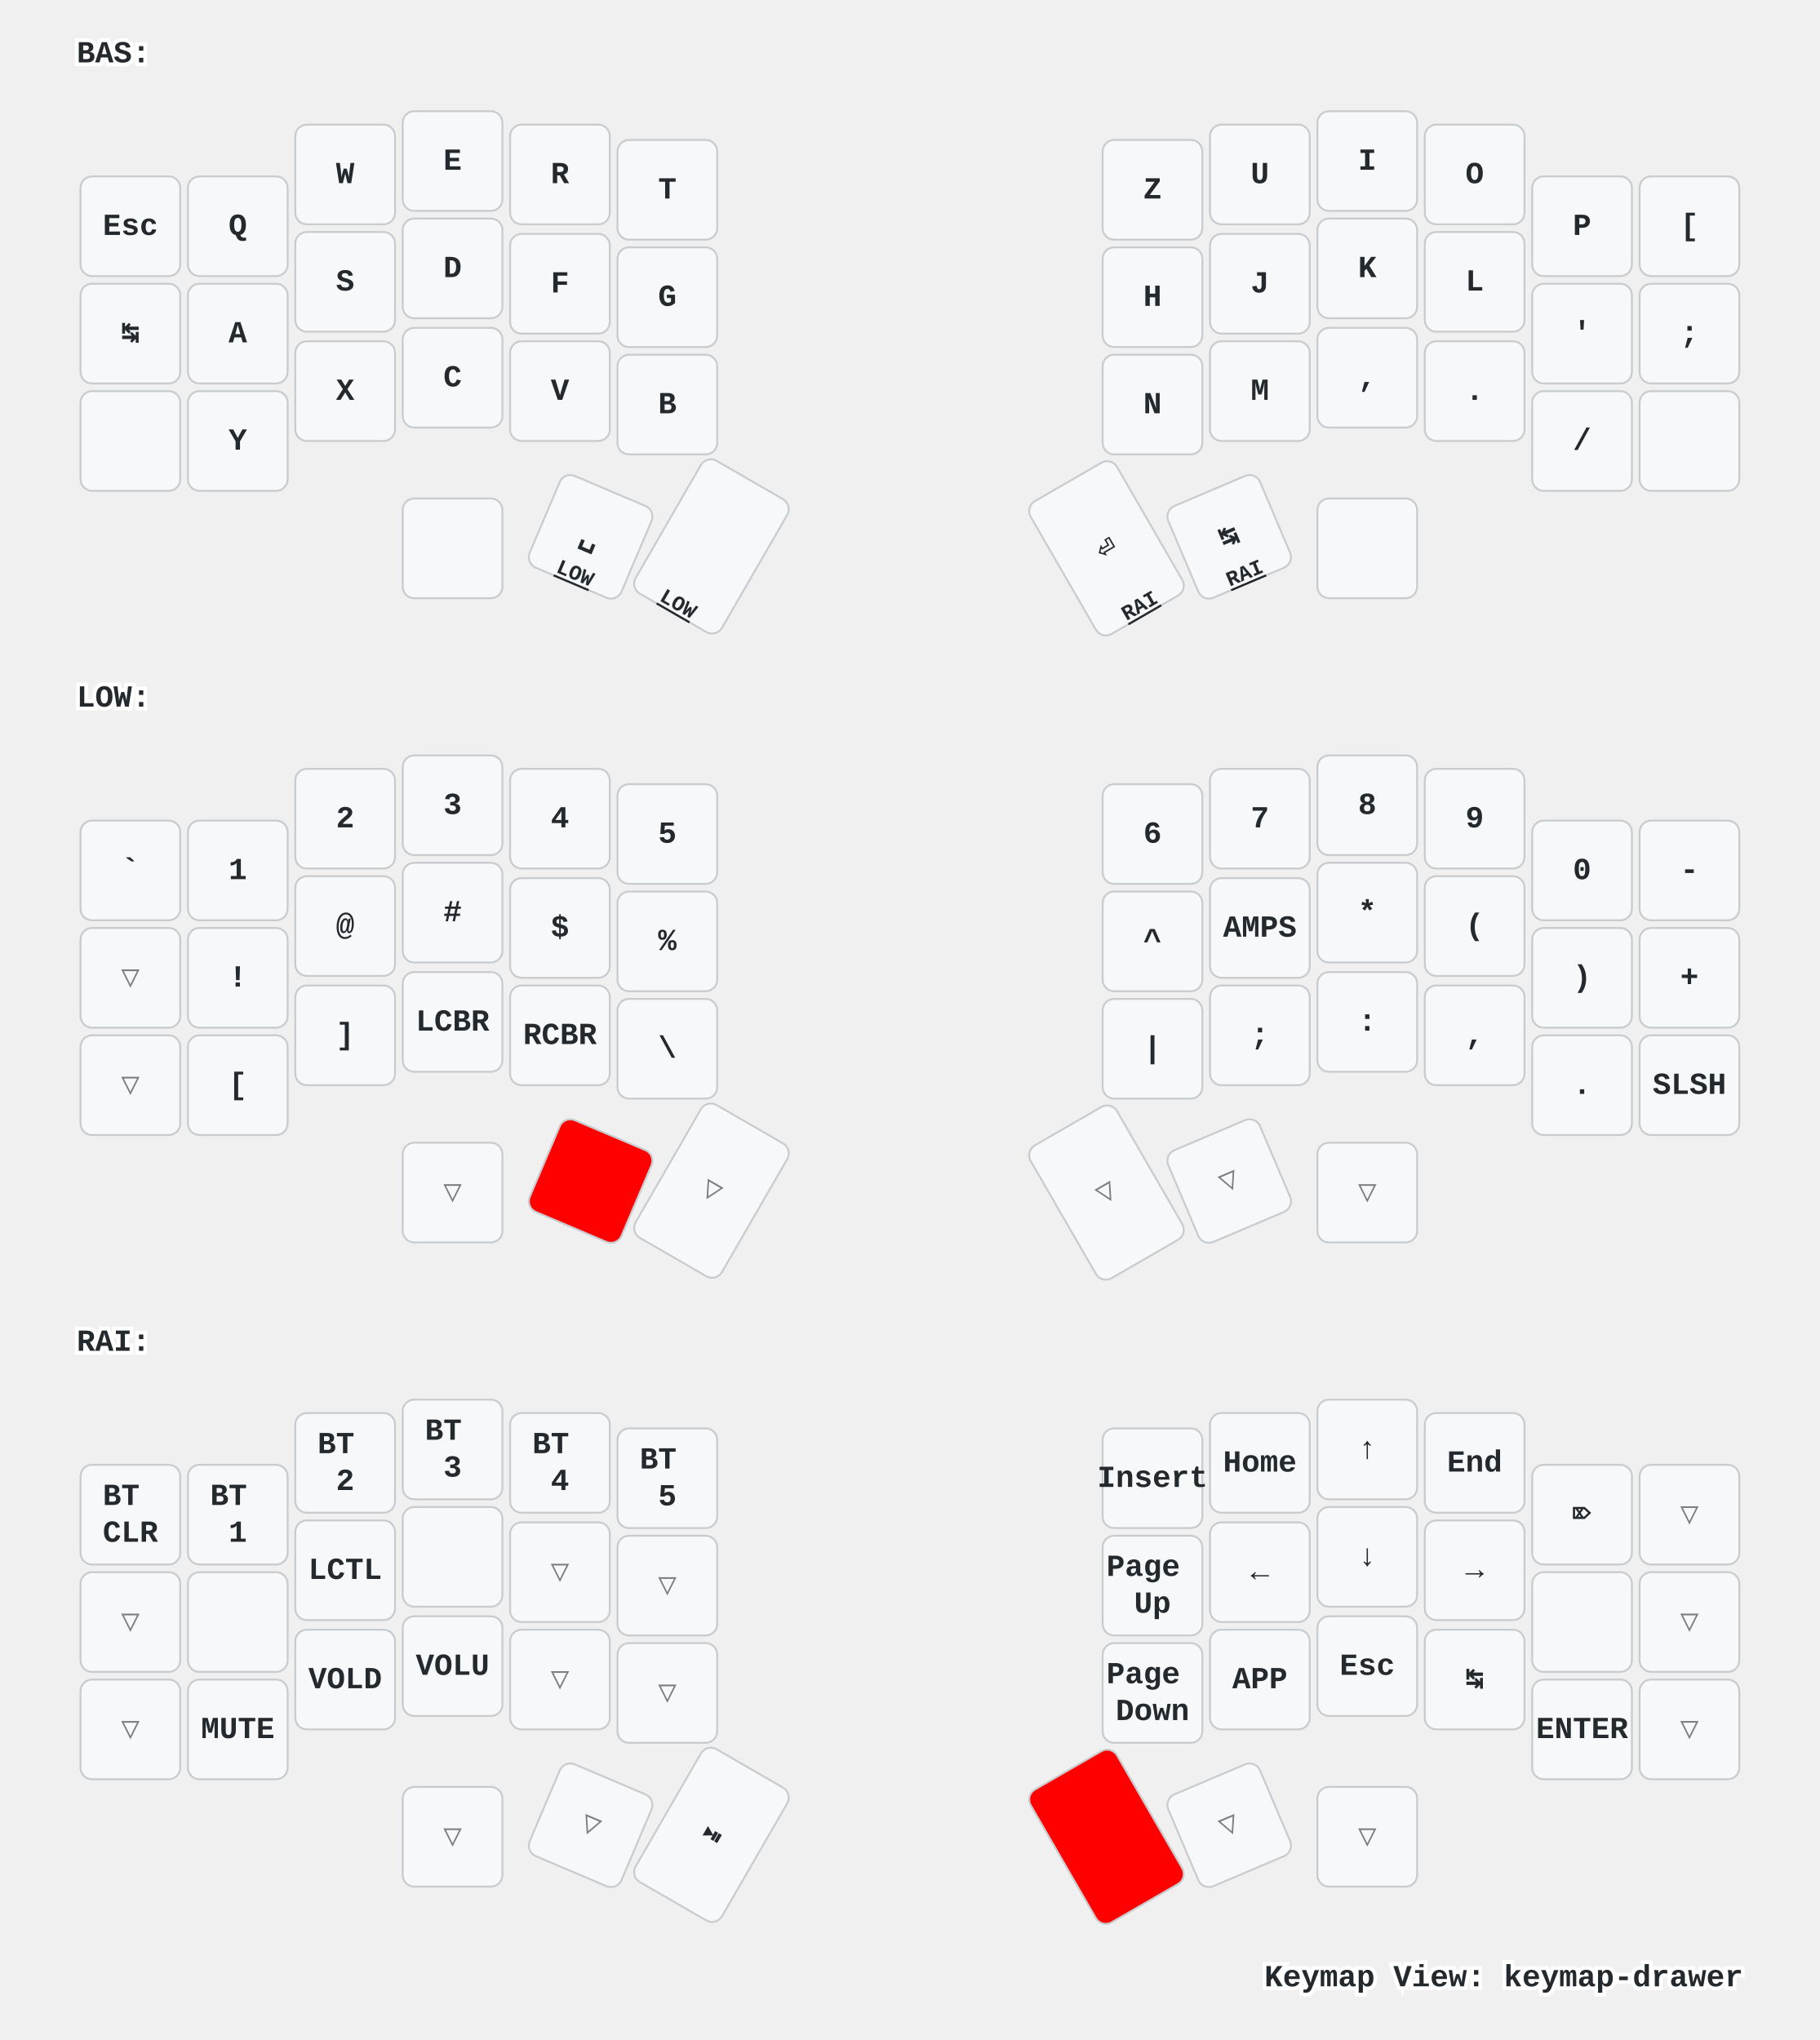
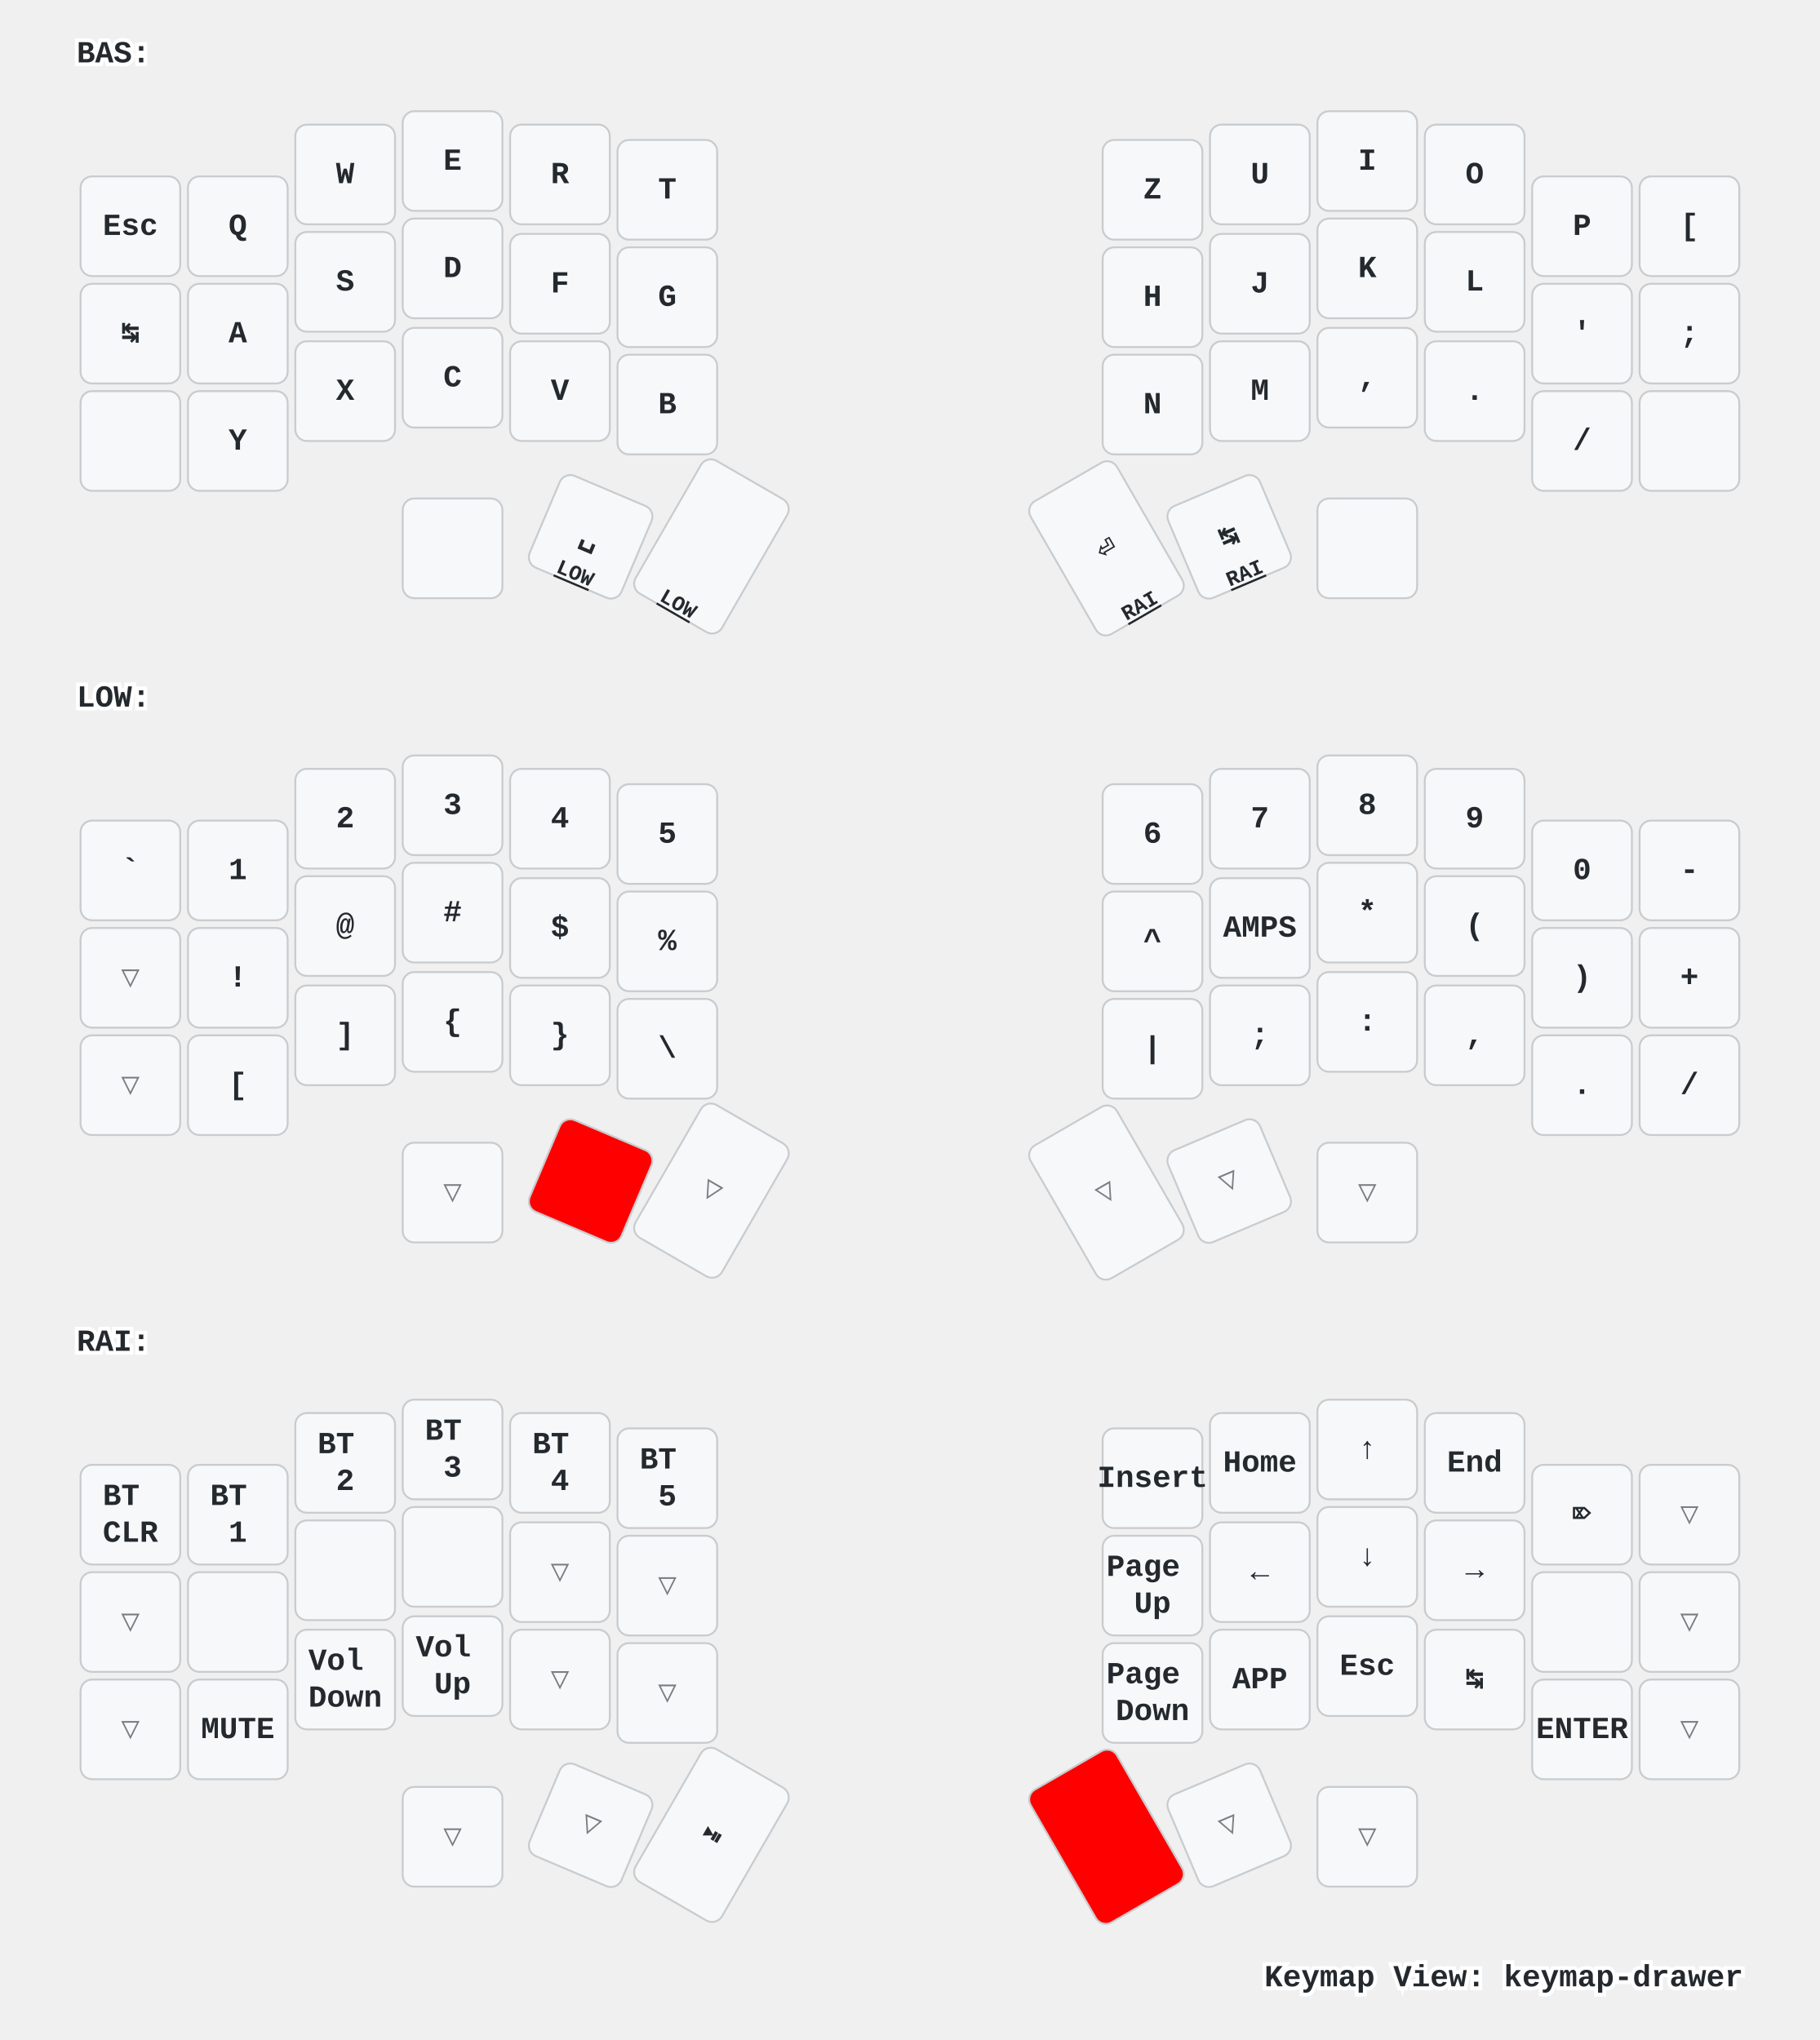
<svg xmlns="http://www.w3.org/2000/svg" xmlns:xlink="http://www.w3.org/1999/xlink" width="949" height="1064" viewBox="0 0 949 1064" class="keymap">
  <defs>/* start glyphs */
<svg id="mdi:apple-keyboard-command">
      <svg id="mdi-apple-keyboard-command" viewBox="0 0 24 24">
        <path d="M6,2A4,4 0 0,1 10,6V8H14V6A4,4 0 0,1 18,2A4,4 0 0,1 22,6A4,4 0 0,1 18,10H16V14H18A4,4 0 0,1 22,18A4,4 0 0,1 18,22A4,4 0 0,1 14,18V16H10V18A4,4 0 0,1 6,22A4,4 0 0,1 2,18A4,4 0 0,1 6,14H8V10H6A4,4 0 0,1 2,6A4,4 0 0,1 6,2M16,18A2,2 0 0,0 18,20A2,2 0 0,0 20,18A2,2 0 0,0 18,16H16V18M14,10H10V14H14V10M6,16A2,2 0 0,0 4,18A2,2 0 0,0 6,20A2,2 0 0,0 8,18V16H6M8,6A2,2 0 0,0 6,4A2,2 0 0,0 4,6A2,2 0 0,0 6,8H8V6M18,8A2,2 0 0,0 20,6A2,2 0 0,0 18,4A2,2 0 0,0 16,6V8H18Z" />
      </svg>
    </svg>
    <svg id="mdi:apple-keyboard-control">
      <svg id="mdi-apple-keyboard-control" viewBox="0 0 24 24">
        <path d="M19.78,11.78L18.36,13.19L12,6.83L5.64,13.19L4.22,11.78L12,4L19.78,11.78Z" />
      </svg>
    </svg>
    <svg id="mdi:apple-keyboard-option">
      <svg id="mdi-apple-keyboard-option" viewBox="0 0 24 24">
        <path d="M3,4H9.11L16.15,18H21V20H14.88L7.84,6H3V4M14,4H21V6H14V4Z" />
      </svg>
    </svg>
    <svg id="mdi:apple-keyboard-shift">
      <svg id="mdi-apple-keyboard-shift" viewBox="0 0 24 24">
        <path d="M15,18V12H17.17L12,6.83L6.83,12H9V18H15M12,4L22,14H17V20H7V14H2L12,4Z" />
      </svg>
    </svg>
    <svg id="mdi:backspace-outline">
      <svg id="mdi-backspace-outline" viewBox="0 0 24 24">
        <path d="M19,15.59L17.59,17L14,13.41L10.41,17L9,15.59L12.59,12L9,8.41L10.41,7L14,10.59L17.59,7L19,8.41L15.41,12L19,15.59M22,3A2,2 0 0,1 24,5V19A2,2 0 0,1 22,21H7C6.31,21 5.77,20.64 5.41,20.11L0,12L5.41,3.88C5.77,3.35 6.31,3 7,3H22M22,5H7L2.28,12L7,19H22V5Z" />
      </svg>
    </svg>
  </defs>/* end glyphs */
<style>/* inherit to force styles through use tags */
svg path {
    fill: inherit;
}

/* font and background color specifications */
svg.keymap {
    font-family: SFMono-Regular,Consolas,Liberation Mono,Menlo,monospace;
    font-size: 14px;
    font-kerning: normal;
    text-rendering: optimizeLegibility;
    fill: #24292e;
}

/* default key styling */
rect.key {
    fill: #f6f8fa;
}

rect.key, rect.combo {
    stroke: #c9cccf;
    stroke-width: 1;
}

/* default key side styling, only used is draw_key_sides is set */
rect.side {
    filter: brightness(90%);
}

/* color accent for combo boxes */
rect.combo, rect.combo-separate {
    fill: #cdf;
}

/* color accent for held keys */
rect.held, rect.combo.held {
    fill: #fdd;
}

/* color accent for ghost (optional) keys */
rect.ghost, rect.combo.ghost {
    stroke-dasharray: 4, 4;
    stroke-width: 2;
}

text {
    text-anchor: middle;
    dominant-baseline: middle;
}

/* styling for layer labels */
text.label {
    font-weight: bold;
    text-anchor: start;
    stroke: white;
    stroke-width: 4;
    paint-order: stroke;
}

/* styling for optional footer */
text.footer {
    text-anchor: end;
    dominant-baseline: auto;
    stroke: white;
    stroke-width: 4;
    paint-order: stroke;
}

/* styling for combo tap, and key non-tap label text */
text.combo, text.hold, text.shifted, text.left, text.right {
    font-size: 11px;
}

text.hold {
    text-anchor: middle;
    dominant-baseline: auto;
}

text.shifted {
    text-anchor: middle;
    dominant-baseline: hanging;
}

text.left {
    text-anchor: start;
}

text.right {
    text-anchor: end;
}

text.layer-activator {
    text-decoration: underline;
}

/* styling for hold/shifted label text in combo box */
text.combo.hold, text.combo.shifted, text.combo.left, text.combo.right {
    font-size: 8px;
}

/* lighter symbol for transparent keys */
text.trans {
    fill: #7b7e81;
}

/* styling for combo dendrons */
path.combo {
    stroke-width: 1;
    stroke: gray;
    fill: none;
}

/* Start Tabler Icons Cleanup */
/* cannot use height/width with glyphs */
.icon-tabler &gt; path {
    fill: inherit;
    stroke: inherit;
    stroke-width: 2;
}
/* hide tabler's default box */
.icon-tabler &gt; path[stroke="none"][fill="none"] {
    visibility: hidden;
}
/* End Tabler Icons Cleanup */

/* For default sytles, see https://github.com/caksoylar/keymap-drawer/blob/main/keymap_drawer/config.py#L85 */

svg.keymap {
  font-family: Ubuntu Mono, Inconsolata, Consolas, Liberation Mono, Menlo, monospace;
  font-size: 16px;
  font-weight: bold;
  text-rendering: optimizeLegibility;
}

/* Color accent for held keys
red = #f00
green = #0f0
blue = #00f
yellow = #ff0
cyan = #0ff
magenta = #f0f
white = #fff
black = #000
grey = #888
light grey = #ccc
#ffc
*/
rect.held, rect.combo.held {
    fill: #f00;
}

/* Technique borrowed and extended from https://github.com/englmaxi/zmk-config/blob/master/keymap-drawer/config.yaml */
.sym_sub_text.tap {
  translate: -5px 2px;
  font-size: 20px;
}
.sym_sub_text.shifted {
  translate: 10px 13px;
  font-size: 10px;
  opacity: 1.0;
}
.combo.sym_sub_text.tap {
  translate: -1px 1px;
}
.combo.sym_sub_text.shifted {
  translate: 7px 5px;
  font-size: 10px;
  opacity: 1.0;
}

/* Toggle */
.toggle.shifted {
  translate: -10px 12px;
}

.toggle.hold {
  translate: 13px -23px;
}

/* Variant for tap-dances */
.tap_dance.tap {
  translate: -7px 0px;
  font-size: 12px;
}
.tap_dance.shifted {
  translate: 7px 17px;
  font-size: 12px;
  opacity: 1.0;
}

/* Variant for symbol next to symbol */
.sym_by_sym.tap {
  translate: -6px 0px;
}
.sym_by_sym.shifted {
  translate: 10px 12px;
  opacity: 1.0;
}

.combo.sym_by_sym.tap {
  translate: -35px 0px;
}
.combo.sym_by_sym.shifted {
  translate: 35px 20px;
  opacity: 1.0;
}

.combo.sym_by_sym.hold {
  visibility: hidden;
}

/* hide hold box for combo sym_by_sym */
.combo.sym_by_sym.hold &gt; path[stroke="none"][fill="none"] {
  visibility: hidden;
}
</style>
  <g transform="translate(40, 0)" class="layer-BAS">
    <text x="0" y="28" class="label" id="BAS">BAS:</text>
    <g transform="translate(0, 56)">
      <g transform="translate(28, 62)" class="key keypos-0">
        <rect rx="6" ry="6" x="-26" y="-26" width="52" height="52" class="key" />
        <text x="0" y="0" class="key tap">Esc</text>
      </g>
      <g transform="translate(84, 62)" class="key keypos-1">
        <rect rx="6" ry="6" x="-26" y="-26" width="52" height="52" class="key" />
        <text x="0" y="0" class="key tap">Q</text>
      </g>
      <g transform="translate(140, 35)" class="key keypos-2">
        <rect rx="6" ry="6" x="-26" y="-26" width="52" height="52" class="key" />
        <text x="0" y="0" class="key tap">W</text>
      </g>
      <g transform="translate(196, 28)" class="key keypos-3">
        <rect rx="6" ry="6" x="-26" y="-26" width="52" height="52" class="key" />
        <text x="0" y="0" class="key tap">E</text>
      </g>
      <g transform="translate(252, 35)" class="key keypos-4">
        <rect rx="6" ry="6" x="-26" y="-26" width="52" height="52" class="key" />
        <text x="0" y="0" class="key tap">R</text>
      </g>
      <g transform="translate(308, 43)" class="key keypos-5">
        <rect rx="6" ry="6" x="-26" y="-26" width="52" height="52" class="key" />
        <text x="0" y="0" class="key tap">T</text>
      </g>
      <g transform="translate(561, 43)" class="key keypos-6">
        <rect rx="6" ry="6" x="-26" y="-26" width="52" height="52" class="key" />
        <text x="0" y="0" class="key tap">Z</text>
      </g>
      <g transform="translate(617, 35)" class="key keypos-7">
        <rect rx="6" ry="6" x="-26" y="-26" width="52" height="52" class="key" />
        <text x="0" y="0" class="key tap">U</text>
      </g>
      <g transform="translate(673, 28)" class="key keypos-8">
        <rect rx="6" ry="6" x="-26" y="-26" width="52" height="52" class="key" />
        <text x="0" y="0" class="key tap">I</text>
      </g>
      <g transform="translate(729, 35)" class="key keypos-9">
        <rect rx="6" ry="6" x="-26" y="-26" width="52" height="52" class="key" />
        <text x="0" y="0" class="key tap">O</text>
      </g>
      <g transform="translate(785, 62)" class="key keypos-10">
        <rect rx="6" ry="6" x="-26" y="-26" width="52" height="52" class="key" />
        <text x="0" y="0" class="key tap">P</text>
      </g>
      <g transform="translate(841, 62)" class="key keypos-11">
        <rect rx="6" ry="6" x="-26" y="-26" width="52" height="52" class="key" />
        <text x="0" y="0" class="key tap">[</text>
      </g>
      <g transform="translate(28, 118)" class="key keypos-12">
        <rect rx="6" ry="6" x="-26" y="-26" width="52" height="52" class="key" />
        <text x="0" y="0" class="key tap">↹</text>
      </g>
      <g transform="translate(84, 118)" class="key keypos-13">
        <rect rx="6" ry="6" x="-26" y="-26" width="52" height="52" class="key" />
        <text x="0" y="0" class="key tap">A</text>
      </g>
      <g transform="translate(140, 91)" class="key keypos-14">
        <rect rx="6" ry="6" x="-26" y="-26" width="52" height="52" class="key" />
        <text x="0" y="0" class="key tap">S</text>
      </g>
      <g transform="translate(196, 84)" class="key keypos-15">
        <rect rx="6" ry="6" x="-26" y="-26" width="52" height="52" class="key" />
        <text x="0" y="0" class="key tap">D</text>
      </g>
      <g transform="translate(252, 92)" class="key keypos-16">
        <rect rx="6" ry="6" x="-26" y="-26" width="52" height="52" class="key" />
        <text x="0" y="0" class="key tap">F</text>
      </g>
      <g transform="translate(308, 99)" class="key keypos-17">
        <rect rx="6" ry="6" x="-26" y="-26" width="52" height="52" class="key" />
        <text x="0" y="0" class="key tap">G</text>
      </g>
      <g transform="translate(561, 99)" class="key keypos-18">
        <rect rx="6" ry="6" x="-26" y="-26" width="52" height="52" class="key" />
        <text x="0" y="0" class="key tap">H</text>
      </g>
      <g transform="translate(617, 92)" class="key keypos-19">
        <rect rx="6" ry="6" x="-26" y="-26" width="52" height="52" class="key" />
        <text x="0" y="0" class="key tap">J</text>
      </g>
      <g transform="translate(673, 84)" class="key keypos-20">
        <rect rx="6" ry="6" x="-26" y="-26" width="52" height="52" class="key" />
        <text x="0" y="0" class="key tap">K</text>
      </g>
      <g transform="translate(729, 91)" class="key keypos-21">
        <rect rx="6" ry="6" x="-26" y="-26" width="52" height="52" class="key" />
        <text x="0" y="0" class="key tap">L</text>
      </g>
      <g transform="translate(785, 118)" class="key keypos-22">
        <rect rx="6" ry="6" x="-26" y="-26" width="52" height="52" class="key" />
        <text x="0" y="0" class="key tap">'</text>
      </g>
      <g transform="translate(841, 118)" class="key keypos-23">
        <rect rx="6" ry="6" x="-26" y="-26" width="52" height="52" class="key" />
        <text x="0" y="0" class="key tap">;</text>
      </g>
      <g transform="translate(28, 174)" class="key keypos-24">
        <rect rx="6" ry="6" x="-26" y="-26" width="52" height="52" class="key" />
        <use href="#mdi:apple-keyboard-control" xlink:href="#mdi:apple-keyboard-control" x="-9" y="-9" height="18" width="18.0" class="key tap glyph mdi:apple-keyboard-control" />
      </g>
      <g transform="translate(84, 174)" class="key keypos-25">
        <rect rx="6" ry="6" x="-26" y="-26" width="52" height="52" class="key" />
        <text x="0" y="0" class="key tap">Y</text>
      </g>
      <g transform="translate(140, 148)" class="key keypos-26">
        <rect rx="6" ry="6" x="-26" y="-26" width="52" height="52" class="key" />
        <text x="0" y="0" class="key tap">X</text>
      </g>
      <g transform="translate(196, 141)" class="key keypos-27">
        <rect rx="6" ry="6" x="-26" y="-26" width="52" height="52" class="key" />
        <text x="0" y="0" class="key tap">C</text>
      </g>
      <g transform="translate(252, 148)" class="key keypos-28">
        <rect rx="6" ry="6" x="-26" y="-26" width="52" height="52" class="key" />
        <text x="0" y="0" class="key tap">V</text>
      </g>
      <g transform="translate(308, 155)" class="key keypos-29">
        <rect rx="6" ry="6" x="-26" y="-26" width="52" height="52" class="key" />
        <text x="0" y="0" class="key tap">B</text>
      </g>
      <g transform="translate(561, 155)" class="key keypos-30">
        <rect rx="6" ry="6" x="-26" y="-26" width="52" height="52" class="key" />
        <text x="0" y="0" class="key tap">N</text>
      </g>
      <g transform="translate(617, 148)" class="key keypos-31">
        <rect rx="6" ry="6" x="-26" y="-26" width="52" height="52" class="key" />
        <text x="0" y="0" class="key tap">M</text>
      </g>
      <g transform="translate(673, 141)" class="key keypos-32">
        <rect rx="6" ry="6" x="-26" y="-26" width="52" height="52" class="key" />
        <text x="0" y="0" class="key tap">,</text>
      </g>
      <g transform="translate(729, 148)" class="key keypos-33">
        <rect rx="6" ry="6" x="-26" y="-26" width="52" height="52" class="key" />
        <text x="0" y="0" class="key tap">.</text>
      </g>
      <g transform="translate(785, 174)" class="key keypos-34">
        <rect rx="6" ry="6" x="-26" y="-26" width="52" height="52" class="key" />
        <text x="0" y="0" class="key tap">/</text>
      </g>
      <g transform="translate(841, 174)" class="key keypos-35">
        <rect rx="6" ry="6" x="-26" y="-26" width="52" height="52" class="key" />
        <use href="#mdi:apple-keyboard-control" xlink:href="#mdi:apple-keyboard-control" x="-9" y="-9" height="18" width="18.0" class="key tap glyph mdi:apple-keyboard-control" />
      </g>
      <g transform="translate(196, 230)" class="key keypos-36">
        <rect rx="6" ry="6" x="-26" y="-26" width="52" height="52" class="key" />
        <use href="#mdi:apple-keyboard-command" xlink:href="#mdi:apple-keyboard-command" x="-9" y="-9" height="18" width="18.0" class="key tap glyph mdi:apple-keyboard-command" />
      </g>
      <g transform="translate(268, 224) rotate(23.0)" class="key keypos-37">
        <rect rx="6" ry="6" x="-26" y="-26" width="52" height="52" class="key" />
        <text x="0" y="0" class="key tap">␣</text>
        <a href="#LOW">
          <text x="0" y="24" class="key hold layer-activator">LOW</text>
        </a>
      </g>
      <g transform="translate(331, 229) rotate(30.0)" class="key keypos-38">
        <rect rx="6" ry="6" x="-26" y="-40" width="52" height="80" class="key" />
        <use href="#mdi:backspace-outline" xlink:href="#mdi:backspace-outline" x="-9" y="-9" height="18" width="18.0" class="key tap glyph mdi:backspace-outline" />
        <a href="#LOW">
          <text x="0" y="38" class="key hold layer-activator">LOW</text>
        </a>
      </g>
      <g transform="translate(537, 230) rotate(-30.0)" class="key keypos-39">
        <rect rx="6" ry="6" x="-26" y="-40" width="52" height="80" class="key" />
        <text x="0" y="0" class="key tap">⏎</text>
        <a href="#RAI">
          <text x="0" y="38" class="key hold layer-activator">RAI</text>
        </a>
      </g>
      <g transform="translate(601, 224) rotate(-23.0)" class="key keypos-40">
        <rect rx="6" ry="6" x="-26" y="-26" width="52" height="52" class="key" />
        <text x="0" y="0" class="key tap">↹</text>
        <a href="#RAI">
          <text x="0" y="24" class="key hold layer-activator">RAI</text>
        </a>
      </g>
      <g transform="translate(673, 230)" class="key keypos-41">
        <rect rx="6" ry="6" x="-26" y="-26" width="52" height="52" class="key" />
        <use href="#mdi:backspace-outline" xlink:href="#mdi:backspace-outline" x="-9" y="-9" height="18" width="18.0" class="key tap glyph mdi:backspace-outline" />
      </g>
    </g>
  </g>
  <g transform="translate(40, 336)" class="layer-LOW">
    <text x="0" y="28" class="label" id="LOW">LOW:</text>
    <g transform="translate(0, 56)">
      <g transform="translate(28, 62)" class="key keypos-0">
        <rect rx="6" ry="6" x="-26" y="-26" width="52" height="52" class="key" />
        <text x="0" y="0" class="key tap">`</text>
      </g>
      <g transform="translate(84, 62)" class="key keypos-1">
        <rect rx="6" ry="6" x="-26" y="-26" width="52" height="52" class="key" />
        <text x="0" y="0" class="key tap">1</text>
      </g>
      <g transform="translate(140, 35)" class="key keypos-2">
        <rect rx="6" ry="6" x="-26" y="-26" width="52" height="52" class="key" />
        <text x="0" y="0" class="key tap">2</text>
      </g>
      <g transform="translate(196, 28)" class="key keypos-3">
        <rect rx="6" ry="6" x="-26" y="-26" width="52" height="52" class="key" />
        <text x="0" y="0" class="key tap">3</text>
      </g>
      <g transform="translate(252, 35)" class="key keypos-4">
        <rect rx="6" ry="6" x="-26" y="-26" width="52" height="52" class="key" />
        <text x="0" y="0" class="key tap">4</text>
      </g>
      <g transform="translate(308, 43)" class="key keypos-5">
        <rect rx="6" ry="6" x="-26" y="-26" width="52" height="52" class="key" />
        <text x="0" y="0" class="key tap">5</text>
      </g>
      <g transform="translate(561, 43)" class="key keypos-6">
        <rect rx="6" ry="6" x="-26" y="-26" width="52" height="52" class="key" />
        <text x="0" y="0" class="key tap">6</text>
      </g>
      <g transform="translate(617, 35)" class="key keypos-7">
        <rect rx="6" ry="6" x="-26" y="-26" width="52" height="52" class="key" />
        <text x="0" y="0" class="key tap">7</text>
      </g>
      <g transform="translate(673, 28)" class="key keypos-8">
        <rect rx="6" ry="6" x="-26" y="-26" width="52" height="52" class="key" />
        <text x="0" y="0" class="key tap">8</text>
      </g>
      <g transform="translate(729, 35)" class="key keypos-9">
        <rect rx="6" ry="6" x="-26" y="-26" width="52" height="52" class="key" />
        <text x="0" y="0" class="key tap">9</text>
      </g>
      <g transform="translate(785, 62)" class="key keypos-10">
        <rect rx="6" ry="6" x="-26" y="-26" width="52" height="52" class="key" />
        <text x="0" y="0" class="key tap">0</text>
      </g>
      <g transform="translate(841, 62)" class="key keypos-11">
        <rect rx="6" ry="6" x="-26" y="-26" width="52" height="52" class="key" />
        <text x="0" y="0" class="key tap">-</text>
      </g>
      <g transform="translate(28, 118)" class="key trans keypos-12">
        <rect rx="6" ry="6" x="-26" y="-26" width="52" height="52" class="key trans" />
        <text x="0" y="0" class="key trans tap">▽</text>
      </g>
      <g transform="translate(84, 118)" class="key keypos-13">
        <rect rx="6" ry="6" x="-26" y="-26" width="52" height="52" class="key" />
        <text x="0" y="0" class="key tap">!</text>
      </g>
      <g transform="translate(140, 91)" class="key keypos-14">
        <rect rx="6" ry="6" x="-26" y="-26" width="52" height="52" class="key" />
        <text x="0" y="0" class="key tap">@</text>
      </g>
      <g transform="translate(196, 84)" class="key keypos-15">
        <rect rx="6" ry="6" x="-26" y="-26" width="52" height="52" class="key" />
        <text x="0" y="0" class="key tap">#</text>
      </g>
      <g transform="translate(252, 92)" class="key keypos-16">
        <rect rx="6" ry="6" x="-26" y="-26" width="52" height="52" class="key" />
        <text x="0" y="0" class="key tap">$</text>
      </g>
      <g transform="translate(308, 99)" class="key keypos-17">
        <rect rx="6" ry="6" x="-26" y="-26" width="52" height="52" class="key" />
        <text x="0" y="0" class="key tap">%</text>
      </g>
      <g transform="translate(561, 99)" class="key keypos-18">
        <rect rx="6" ry="6" x="-26" y="-26" width="52" height="52" class="key" />
        <text x="0" y="0" class="key tap">^</text>
      </g>
      <g transform="translate(617, 92)" class="key keypos-19">
        <rect rx="6" ry="6" x="-26" y="-26" width="52" height="52" class="key" />
        <text x="0" y="0" class="key tap">AMPS</text>
      </g>
      <g transform="translate(673, 84)" class="key keypos-20">
        <rect rx="6" ry="6" x="-26" y="-26" width="52" height="52" class="key" />
        <text x="0" y="0" class="key tap">*</text>
      </g>
      <g transform="translate(729, 91)" class="key keypos-21">
        <rect rx="6" ry="6" x="-26" y="-26" width="52" height="52" class="key" />
        <text x="0" y="0" class="key tap">(</text>
      </g>
      <g transform="translate(785, 118)" class="key keypos-22">
        <rect rx="6" ry="6" x="-26" y="-26" width="52" height="52" class="key" />
        <text x="0" y="0" class="key tap">)</text>
      </g>
      <g transform="translate(841, 118)" class="key keypos-23">
        <rect rx="6" ry="6" x="-26" y="-26" width="52" height="52" class="key" />
        <text x="0" y="0" class="key tap">+</text>
      </g>
      <g transform="translate(28, 174)" class="key trans keypos-24">
        <rect rx="6" ry="6" x="-26" y="-26" width="52" height="52" class="key trans" />
        <text x="0" y="0" class="key trans tap">▽</text>
      </g>
      <g transform="translate(84, 174)" class="key keypos-25">
        <rect rx="6" ry="6" x="-26" y="-26" width="52" height="52" class="key" />
        <text x="0" y="0" class="key tap">[</text>
      </g>
      <g transform="translate(140, 148)" class="key keypos-26">
        <rect rx="6" ry="6" x="-26" y="-26" width="52" height="52" class="key" />
        <text x="0" y="0" class="key tap">]</text>
      </g>
      <g transform="translate(196, 141)" class="key keypos-27">
        <rect rx="6" ry="6" x="-26" y="-26" width="52" height="52" class="key" />
-         <text x="0" y="0" class="key tap">LCBR</text>
+         <text x="0" y="0" class="key tap">{</text>
      </g>
      <g transform="translate(252, 148)" class="key keypos-28">
        <rect rx="6" ry="6" x="-26" y="-26" width="52" height="52" class="key" />
-         <text x="0" y="0" class="key tap">RCBR</text>
+         <text x="0" y="0" class="key tap">}</text>
      </g>
      <g transform="translate(308, 155)" class="key keypos-29">
        <rect rx="6" ry="6" x="-26" y="-26" width="52" height="52" class="key" />
        <text x="0" y="0" class="key tap">\</text>
      </g>
      <g transform="translate(561, 155)" class="key keypos-30">
        <rect rx="6" ry="6" x="-26" y="-26" width="52" height="52" class="key" />
        <text x="0" y="0" class="key tap">|</text>
      </g>
      <g transform="translate(617, 148)" class="key keypos-31">
        <rect rx="6" ry="6" x="-26" y="-26" width="52" height="52" class="key" />
        <text x="0" y="0" class="key tap">;</text>
      </g>
      <g transform="translate(673, 141)" class="key keypos-32">
        <rect rx="6" ry="6" x="-26" y="-26" width="52" height="52" class="key" />
        <text x="0" y="0" class="key tap">:</text>
      </g>
      <g transform="translate(729, 148)" class="key keypos-33">
        <rect rx="6" ry="6" x="-26" y="-26" width="52" height="52" class="key" />
        <text x="0" y="0" class="key tap">,</text>
      </g>
      <g transform="translate(785, 174)" class="key keypos-34">
        <rect rx="6" ry="6" x="-26" y="-26" width="52" height="52" class="key" />
        <text x="0" y="0" class="key tap">.</text>
      </g>
      <g transform="translate(841, 174)" class="key keypos-35">
        <rect rx="6" ry="6" x="-26" y="-26" width="52" height="52" class="key" />
-         <text x="0" y="0" class="key tap">SLSH</text>
+         <text x="0" y="0" class="key tap">/</text>
      </g>
      <g transform="translate(196, 230)" class="key trans keypos-36">
        <rect rx="6" ry="6" x="-26" y="-26" width="52" height="52" class="key trans" />
        <text x="0" y="0" class="key trans tap">▽</text>
      </g>
      <g transform="translate(268, 224) rotate(23.0)" class="key held keypos-37">
        <rect rx="6" ry="6" x="-26" y="-26" width="52" height="52" class="key held" />
      </g>
      <g transform="translate(331, 229) rotate(30.0)" class="key trans keypos-38">
        <rect rx="6" ry="6" x="-26" y="-40" width="52" height="80" class="key trans" />
        <text x="0" y="0" class="key trans tap">▽</text>
      </g>
      <g transform="translate(537, 230) rotate(-30.0)" class="key trans keypos-39">
        <rect rx="6" ry="6" x="-26" y="-40" width="52" height="80" class="key trans" />
        <text x="0" y="0" class="key trans tap">▽</text>
      </g>
      <g transform="translate(601, 224) rotate(-23.0)" class="key trans keypos-40">
        <rect rx="6" ry="6" x="-26" y="-26" width="52" height="52" class="key trans" />
        <text x="0" y="0" class="key trans tap">▽</text>
      </g>
      <g transform="translate(673, 230)" class="key trans keypos-41">
        <rect rx="6" ry="6" x="-26" y="-26" width="52" height="52" class="key trans" />
        <text x="0" y="0" class="key trans tap">▽</text>
      </g>
    </g>
  </g>
  <g transform="translate(40, 672)" class="layer-RAI">
    <text x="0" y="28" class="label" id="RAI">RAI:</text>
    <g transform="translate(0, 56)">
      <g transform="translate(28, 62)" class="key keypos-0">
        <rect rx="6" ry="6" x="-26" y="-26" width="52" height="52" class="key" />
        <text x="0" y="0" class="key tap">
          <tspan x="0" dy="-0.6em">BT</tspan>
          <tspan x="0" dy="1.2em">CLR</tspan>
        </text>
      </g>
      <g transform="translate(84, 62)" class="key keypos-1">
        <rect rx="6" ry="6" x="-26" y="-26" width="52" height="52" class="key" />
        <text x="0" y="0" class="key tap">
          <tspan x="0" dy="-0.6em">BT</tspan>
          <tspan x="0" dy="1.2em">1</tspan>
        </text>
      </g>
      <g transform="translate(140, 35)" class="key keypos-2">
        <rect rx="6" ry="6" x="-26" y="-26" width="52" height="52" class="key" />
        <text x="0" y="0" class="key tap">
          <tspan x="0" dy="-0.6em">BT</tspan>
          <tspan x="0" dy="1.2em">2</tspan>
        </text>
      </g>
      <g transform="translate(196, 28)" class="key keypos-3">
        <rect rx="6" ry="6" x="-26" y="-26" width="52" height="52" class="key" />
        <text x="0" y="0" class="key tap">
          <tspan x="0" dy="-0.6em">BT</tspan>
          <tspan x="0" dy="1.2em">3</tspan>
        </text>
      </g>
      <g transform="translate(252, 35)" class="key keypos-4">
        <rect rx="6" ry="6" x="-26" y="-26" width="52" height="52" class="key" />
        <text x="0" y="0" class="key tap">
          <tspan x="0" dy="-0.6em">BT</tspan>
          <tspan x="0" dy="1.2em">4</tspan>
        </text>
      </g>
      <g transform="translate(308, 43)" class="key keypos-5">
        <rect rx="6" ry="6" x="-26" y="-26" width="52" height="52" class="key" />
        <text x="0" y="0" class="key tap">
          <tspan x="0" dy="-0.6em">BT</tspan>
          <tspan x="0" dy="1.2em">5</tspan>
        </text>
      </g>
      <g transform="translate(561, 43)" class="key keypos-6">
        <rect rx="6" ry="6" x="-26" y="-26" width="52" height="52" class="key" />
        <text x="0" y="0" class="key tap">Insert</text>
      </g>
      <g transform="translate(617, 35)" class="key keypos-7">
        <rect rx="6" ry="6" x="-26" y="-26" width="52" height="52" class="key" />
        <text x="0" y="0" class="key tap">Home</text>
      </g>
      <g transform="translate(673, 28)" class="key keypos-8">
        <rect rx="6" ry="6" x="-26" y="-26" width="52" height="52" class="key" />
        <text x="0" y="0" class="key tap">↑</text>
      </g>
      <g transform="translate(729, 35)" class="key keypos-9">
        <rect rx="6" ry="6" x="-26" y="-26" width="52" height="52" class="key" />
        <text x="0" y="0" class="key tap">End</text>
      </g>
      <g transform="translate(785, 62)" class="key keypos-10">
        <rect rx="6" ry="6" x="-26" y="-26" width="52" height="52" class="key" />
        <text x="0" y="0" class="key tap">⌦</text>
      </g>
      <g transform="translate(841, 62)" class="key trans keypos-11">
        <rect rx="6" ry="6" x="-26" y="-26" width="52" height="52" class="key trans" />
        <text x="0" y="0" class="key trans tap">▽</text>
      </g>
      <g transform="translate(28, 118)" class="key trans keypos-12">
        <rect rx="6" ry="6" x="-26" y="-26" width="52" height="52" class="key trans" />
        <text x="0" y="0" class="key trans tap">▽</text>
      </g>
      <g transform="translate(84, 118)" class="key keypos-13">
        <rect rx="6" ry="6" x="-26" y="-26" width="52" height="52" class="key" />
        <use href="#mdi:apple-keyboard-option" xlink:href="#mdi:apple-keyboard-option" x="-9" y="-9" height="18" width="18.0" class="key tap glyph mdi:apple-keyboard-option" />
      </g>
      <g transform="translate(140, 91)" class="key keypos-14">
        <rect rx="6" ry="6" x="-26" y="-26" width="52" height="52" class="key" />
-         <text x="0" y="0" class="key tap">LCTL</text>
+         <use href="#mdi:apple-keyboard-control" xlink:href="#mdi:apple-keyboard-control" x="-9" y="-9" height="18" width="18.0" class="key tap glyph mdi:apple-keyboard-control" />
      </g>
      <g transform="translate(196, 84)" class="key keypos-15">
        <rect rx="6" ry="6" x="-26" y="-26" width="52" height="52" class="key" />
        <use href="#mdi:apple-keyboard-shift" xlink:href="#mdi:apple-keyboard-shift" x="-9" y="-9" height="18" width="18.0" class="key tap glyph mdi:apple-keyboard-shift" />
      </g>
      <g transform="translate(252, 92)" class="key trans keypos-16">
        <rect rx="6" ry="6" x="-26" y="-26" width="52" height="52" class="key trans" />
        <text x="0" y="0" class="key trans tap">▽</text>
      </g>
      <g transform="translate(308, 99)" class="key trans keypos-17">
        <rect rx="6" ry="6" x="-26" y="-26" width="52" height="52" class="key trans" />
        <text x="0" y="0" class="key trans tap">▽</text>
      </g>
      <g transform="translate(561, 99)" class="key keypos-18">
        <rect rx="6" ry="6" x="-26" y="-26" width="52" height="52" class="key" />
        <text x="0" y="0" class="key tap">
          <tspan x="0" dy="-0.6em">Page</tspan>
          <tspan x="0" dy="1.2em">Up</tspan>
        </text>
      </g>
      <g transform="translate(617, 92)" class="key keypos-19">
        <rect rx="6" ry="6" x="-26" y="-26" width="52" height="52" class="key" />
        <text x="0" y="0" class="key tap">←</text>
      </g>
      <g transform="translate(673, 84)" class="key keypos-20">
        <rect rx="6" ry="6" x="-26" y="-26" width="52" height="52" class="key" />
        <text x="0" y="0" class="key tap">↓</text>
      </g>
      <g transform="translate(729, 91)" class="key keypos-21">
        <rect rx="6" ry="6" x="-26" y="-26" width="52" height="52" class="key" />
        <text x="0" y="0" class="key tap">→</text>
      </g>
      <g transform="translate(785, 118)" class="key keypos-22">
        <rect rx="6" ry="6" x="-26" y="-26" width="52" height="52" class="key" />
        <use href="#mdi:backspace-outline" xlink:href="#mdi:backspace-outline" x="-9" y="-9" height="18" width="18.0" class="key tap glyph mdi:backspace-outline" />
      </g>
      <g transform="translate(841, 118)" class="key trans keypos-23">
        <rect rx="6" ry="6" x="-26" y="-26" width="52" height="52" class="key trans" />
        <text x="0" y="0" class="key trans tap">▽</text>
      </g>
      <g transform="translate(28, 174)" class="key trans keypos-24">
        <rect rx="6" ry="6" x="-26" y="-26" width="52" height="52" class="key trans" />
        <text x="0" y="0" class="key trans tap">▽</text>
      </g>
      <g transform="translate(84, 174)" class="key keypos-25">
        <rect rx="6" ry="6" x="-26" y="-26" width="52" height="52" class="key" />
        <text x="0" y="0" class="key tap">MUTE</text>
      </g>
      <g transform="translate(140, 148)" class="key keypos-26">
        <rect rx="6" ry="6" x="-26" y="-26" width="52" height="52" class="key" />
-         <text x="0" y="0" class="key tap">VOLD</text>
+         <text x="0" y="0" class="key tap">
+           <tspan x="0" dy="-0.6em">Vol</tspan>
+           <tspan x="0" dy="1.2em">Down</tspan>
+         </text>
      </g>
      <g transform="translate(196, 141)" class="key keypos-27">
        <rect rx="6" ry="6" x="-26" y="-26" width="52" height="52" class="key" />
-         <text x="0" y="0" class="key tap">VOLU</text>
+         <text x="0" y="0" class="key tap">
+           <tspan x="0" dy="-0.6em">Vol</tspan>
+           <tspan x="0" dy="1.2em">Up</tspan>
+         </text>
      </g>
      <g transform="translate(252, 148)" class="key trans keypos-28">
        <rect rx="6" ry="6" x="-26" y="-26" width="52" height="52" class="key trans" />
        <text x="0" y="0" class="key trans tap">▽</text>
      </g>
      <g transform="translate(308, 155)" class="key trans keypos-29">
        <rect rx="6" ry="6" x="-26" y="-26" width="52" height="52" class="key trans" />
        <text x="0" y="0" class="key trans tap">▽</text>
      </g>
      <g transform="translate(561, 155)" class="key keypos-30">
        <rect rx="6" ry="6" x="-26" y="-26" width="52" height="52" class="key" />
        <text x="0" y="0" class="key tap">
          <tspan x="0" dy="-0.6em">Page</tspan>
          <tspan x="0" dy="1.2em">Down</tspan>
        </text>
      </g>
      <g transform="translate(617, 148)" class="key keypos-31">
        <rect rx="6" ry="6" x="-26" y="-26" width="52" height="52" class="key" />
        <text x="0" y="0" class="key tap">APP</text>
      </g>
      <g transform="translate(673, 141)" class="key keypos-32">
        <rect rx="6" ry="6" x="-26" y="-26" width="52" height="52" class="key" />
        <text x="0" y="0" class="key tap">Esc</text>
      </g>
      <g transform="translate(729, 148)" class="key keypos-33">
        <rect rx="6" ry="6" x="-26" y="-26" width="52" height="52" class="key" />
        <text x="0" y="0" class="key tap">↹</text>
      </g>
      <g transform="translate(785, 174)" class="key keypos-34">
        <rect rx="6" ry="6" x="-26" y="-26" width="52" height="52" class="key" />
        <text x="0" y="0" class="key tap">ENTER</text>
      </g>
      <g transform="translate(841, 174)" class="key trans keypos-35">
        <rect rx="6" ry="6" x="-26" y="-26" width="52" height="52" class="key trans" />
        <text x="0" y="0" class="key trans tap">▽</text>
      </g>
      <g transform="translate(196, 230)" class="key trans keypos-36">
        <rect rx="6" ry="6" x="-26" y="-26" width="52" height="52" class="key trans" />
        <text x="0" y="0" class="key trans tap">▽</text>
      </g>
      <g transform="translate(268, 224) rotate(23.0)" class="key trans keypos-37">
        <rect rx="6" ry="6" x="-26" y="-26" width="52" height="52" class="key trans" />
        <text x="0" y="0" class="key trans tap">▽</text>
      </g>
      <g transform="translate(331, 229) rotate(30.0)" class="key keypos-38">
        <rect rx="6" ry="6" x="-26" y="-40" width="52" height="80" class="key" />
        <text x="0" y="0" class="key tap">⏯</text>
      </g>
      <g transform="translate(537, 230) rotate(-30.0)" class="key held keypos-39">
        <rect rx="6" ry="6" x="-26" y="-40" width="52" height="80" class="key held" />
      </g>
      <g transform="translate(601, 224) rotate(-23.0)" class="key trans keypos-40">
        <rect rx="6" ry="6" x="-26" y="-26" width="52" height="52" class="key trans" />
        <text x="0" y="0" class="key trans tap">▽</text>
      </g>
      <g transform="translate(673, 230)" class="key trans keypos-41">
        <rect rx="6" ry="6" x="-26" y="-26" width="52" height="52" class="key trans" />
        <text x="0" y="0" class="key trans tap">▽</text>
      </g>
    </g>
  </g>
  <text x="909.0" y="1036.0" class="footer">Keymap View: <a href="https://github.com/caksoylar/keymap-drawer">keymap-drawer</a>
  </text>
</svg>
